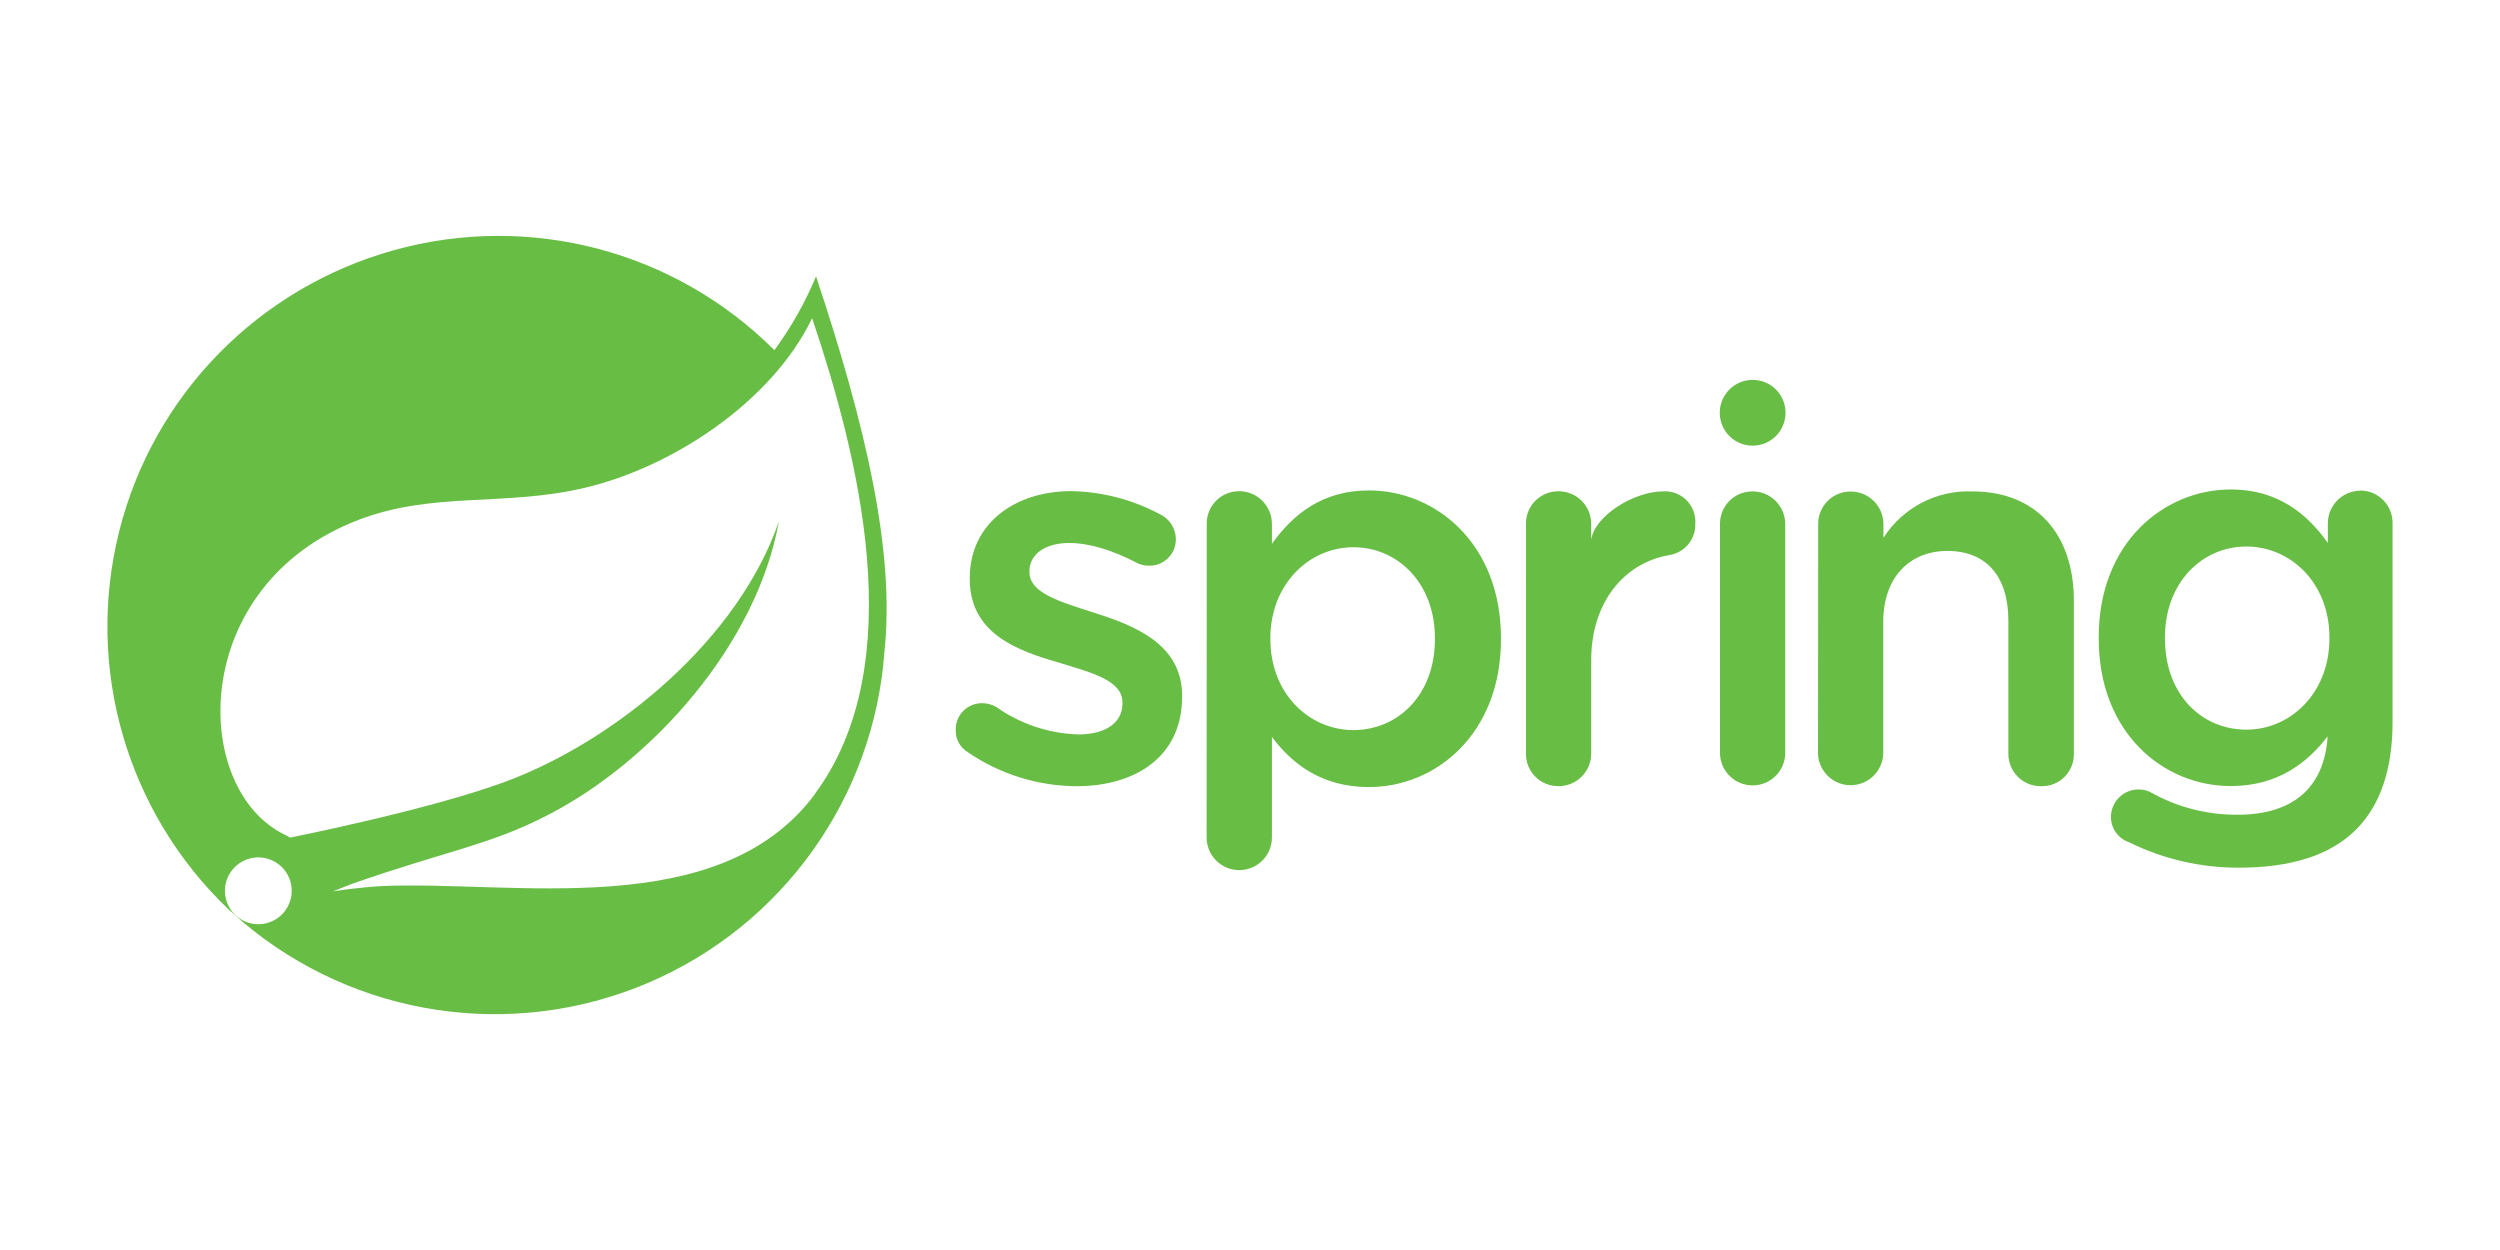
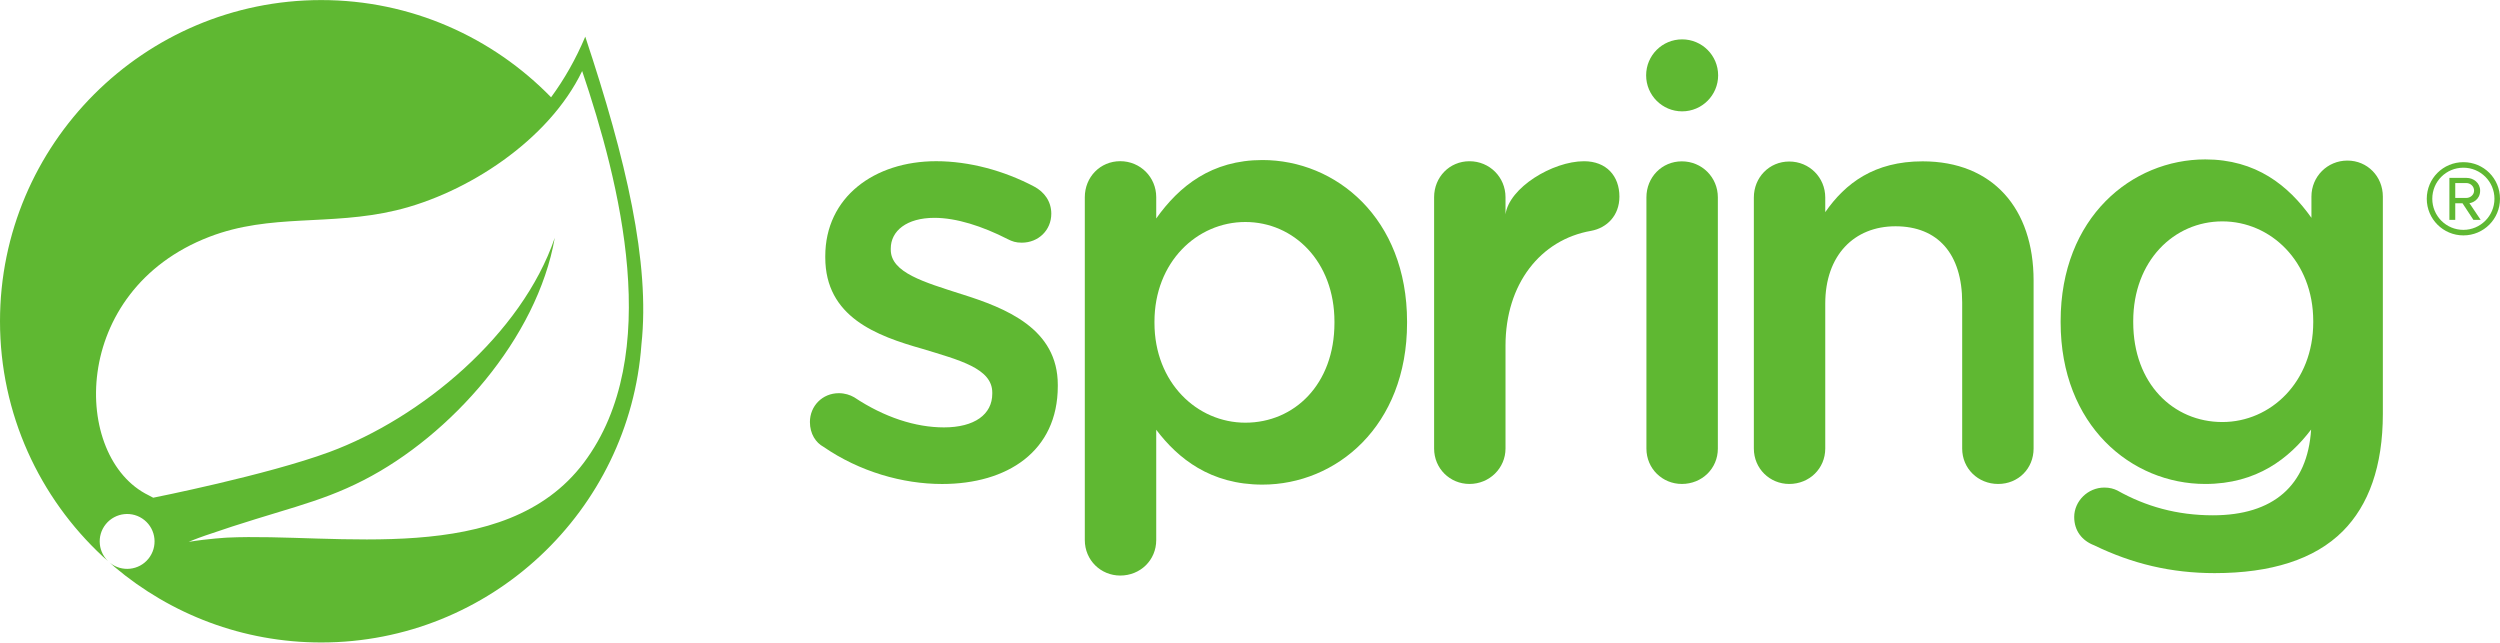
- <svg xmlns="http://www.w3.org/2000/svg" preserveAspectRatio="none" width="120" height="60">
-   <path d="M39.17 13.265a17.24 17.24 0 0 1-1.998 3.544c-4.778-4.776-11.755-6.613-18.265-4.8S7.357 18.966 5.717 25.52 6.086 39 10.98 43.66l.693.612a18.75 18.75 0 0 0 30.781-13.005c.51-4.775-.89-10.817-3.284-18zM13.647 43.767c-.408.504-1.08.713-1.702.53s-1.072-.725-1.14-1.37.26-1.267.83-1.577 1.27-.244 1.774.164c.687.557.793 1.566.236 2.254zm25.444-5.616c-4.628 6.165-14.51 4.086-20.847 4.384 0 0-1.123.066-2.254.252 0 0 .426-.182.972-.387 4.45-1.55 6.553-1.847 9.256-3.238 5.09-2.587 10.123-8.253 11.17-14.143-1.936 5.666-7.815 10.538-13.167 12.517-3.668 1.352-10.294 2.668-10.294 2.668l-.267-.143C9.15 37.87 9.01 28.106 17.2 24.957c3.6-1.383 7.025-.624 10.902-1.55 4.14-.984 8.93-4.086 10.88-8.133 2.18 6.475 4.806 16.6.097 22.88z" fill="#68bd45" />
-   <g transform="matrix(.57047 0 0 .57047 11.19773 16.05449)" fill="#68bd45">
-     <path d="M61.807 35.152a2.11 2.11 0 0 1-1.019-1.906 2.197 2.197 0 0 1 2.227-2.222 2.401 2.401 0 0 1 1.177.316 12.656 12.656 0 0 0 6.902 2.314c2.36 0 3.72-1.02 3.72-2.6v-.087c0-1.86-2.55-2.498-5.357-3.36-3.537-1.02-7.488-2.452-7.488-7.034v-.092c0-4.542 3.767-7.3 8.533-7.3a16.505 16.505 0 0 1 7.493 1.957 2.335 2.335 0 0 1 1.315 2.09 2.212 2.212 0 0 1-2.268 2.227 2.131 2.131 0 0 1-1.086-.275c-1.952-1.02-3.95-1.636-5.607-1.636-2.13 0-3.36 1.02-3.36 2.36v.092c0 1.77 2.6 2.498 5.403 3.405 3.497 1.1 7.442 2.676 7.442 6.988v.092c0 5.036-3.904 7.53-8.895 7.53a16.377 16.377 0 0 1-9.134-2.86zm20.1-19.196a2.712 2.712 0 0 1 2.717-2.768 2.752 2.752 0 0 1 2.768 2.768v1.662c1.77-2.498 4.266-4.496 8.155-4.496 5.607 0 11.117 4.445 11.117 12.437v.092c0 7.94-5.45 12.432-11.117 12.432-4 0-6.5-1.998-8.155-4.22v8.46a2.747 2.747 0 0 1-5.495 0zm19.2 9.685v-.092c0-4.628-3.135-7.646-6.856-7.646s-6.988 3.1-6.988 7.646v.092c0 4.587 3.267 7.646 6.988 7.646s6.856-2.926 6.856-7.66zm7.66-9.68a2.712 2.712 0 0 1 2.722-2.768 2.747 2.747 0 0 1 2.768 2.768v1.32c.275-2.04 3.634-4.078 6.035-4.078a2.549 2.549 0 0 1 2.722 2.722 2.579 2.579 0 0 1-2.176 2.635c-3.904.678-6.58 4.078-6.58 8.823v7.9a2.737 2.737 0 0 1-2.768 2.722 2.702 2.702 0 0 1-2.722-2.722zm16.326.012a2.717 2.717 0 0 1 2.722-2.768 2.752 2.752 0 0 1 2.768 2.768V35.3a2.747 2.747 0 0 1-5.49 0zm8.263.01a2.712 2.712 0 0 1 2.722-2.768 2.752 2.752 0 0 1 2.768 2.768v1.126a8.492 8.492 0 0 1 7.488-3.904c5.398 0 8.533 3.63 8.533 9.175v12.906a2.676 2.676 0 0 1-2.722 2.722 2.717 2.717 0 0 1-2.788-2.722V24.07c0-3.72-1.86-5.857-5.128-5.857-3.176 0-5.398 2.227-5.398 5.948v11.122a2.747 2.747 0 0 1-5.49 0zm45.65-2.84a2.752 2.752 0 0 0-2.768 2.768v1.63c-1.77-2.498-4.266-4.5-8.156-4.5-5.607 0-11.122 4.445-11.122 12.432v.092c-.015 7.947 5.434 12.432 11.107 12.432 3.97 0 6.463-1.973 8.155-4.185-.275 4.317-2.916 6.596-7.55 6.596a14.67 14.67 0 0 1-7.371-1.901 2.187 2.187 0 0 0-.994-.224 2.319 2.319 0 0 0-2.319 2.263 2.253 2.253 0 0 0 1.529 2.182 20.679 20.679 0 0 0 9.256 2.136c4.312 0 7.67-1.02 9.853-3.22 1.993-1.998 3.058-5 3.058-9.032V15.9a2.717 2.717 0 0 0-2.681-2.768zm-9.623 20.108c-3.767 0-6.85-2.95-6.85-7.67v-.092c0-4.628 3.13-7.646 6.85-7.646s6.988 3.063 6.988 7.646v.092c0 4.582-3.262 7.67-6.988 7.67z" />
-     <circle r="2.768" cy="6.588" cx="127.841" />
+ <svg xmlns="http://www.w3.org/2000/svg" version="1.1" id="svg29" xml:space="preserve" width="245.093" height="62.987" viewBox="0 0 245.093 62.987">
+   <defs id="defs33" />
+   <g id="g37" transform="matrix(1.333333,0,0,-1.333333,0,62.98667)">
+     <g id="g39" transform="scale(0.1)">
+       <path d="m 605.484,143.859 c -5.636,3.043 -9.972,9.559 -9.972,18.243 0,11.707 9.105,21.199 21.289,21.199 4.316,0 8.238,-1.27 11.254,-3.008 22.16,-14.766 45.164,-22.148 65.965,-22.148 22.562,0 35.578,9.558 35.578,24.765 v 0.86 c 0,17.793 -24.285,23.859 -51.211,32.097 -33.828,9.555 -71.582,23.426 -71.582,67.262 v 0.879 c 0,43.402 36.015,69.863 81.582,69.863 24.308,0 49.898,-6.953 72.031,-18.652 7.398,-3.918 12.578,-10.864 12.578,-19.953 0,-12.164 -9.531,-21.297 -21.68,-21.297 -4.363,0 -6.964,0.871 -10.398,2.617 -18.691,9.559 -37.777,15.644 -53.828,15.644 -20.41,0 -32.129,-9.57 -32.129,-22.597 v -0.844 c 0,-16.93 24.734,-23.855 51.648,-32.551 33.414,-10.422 71.168,-25.601 71.168,-66.824 v -0.879 c 0,-48.164 -37.339,-72.004 -85.062,-72.004 -29.055,0 -60.735,9.082 -87.231,27.328" style="fill:#5fb832;fill-opacity:1;fill-rule:nonzero;stroke:none" id="path41" />
+       <path d="m 981.195,234.973 v 0.879 c 0,44.242 -29.949,73.32 -65.515,73.32 -35.582,0 -66.825,-29.508 -66.825,-73.32 v -0.879 c 0,-43.828 31.243,-73.364 66.825,-73.364 36.015,0 65.515,28.227 65.515,73.364 m -183.558,92.445 c 0,14.727 11.269,26.461 26.054,26.461 14.743,0 26.461,-11.734 26.461,-26.461 v -15.645 c 16.926,23.856 40.786,42.957 78.114,42.957 53.8,0 106.314,-42.507 106.314,-118.878 v -0.879 c 0,-75.95 -52.076,-118.899 -106.314,-118.899 -38.184,0 -62.055,19.114 -78.114,40.332 V 75.305 c 0,-14.809 -11.718,-26.094 -26.461,-26.094 -14.312,0 -26.054,11.285 -26.054,26.094 V 327.418" style="fill:#5fb832;fill-opacity:1;fill-rule:nonzero;stroke:none" id="path43" />
+       <path d="m 1054.47,327.387 c 0,14.726 11.25,26.461 26.01,26.461 14.79,0 26.49,-11.735 26.49,-26.461 v -12.625 c 2.62,19.664 34.7,39.086 57.71,39.086 16.48,0 26.04,-10.84 26.04,-26.02 0,-13.875 -9.12,-23.004 -20.84,-25.168 -37.32,-6.512 -62.91,-39.168 -62.91,-84.347 v -75.704 c 0,-14.336 -11.7,-26.046 -26.49,-26.046 -14.31,0 -26.01,11.289 -26.01,26.046 v 184.778" style="fill:#5fb832;fill-opacity:1;fill-rule:nonzero;stroke:none" id="path45" />
+       <path d="m 1210.58,327.281 c 0,14.75 11.32,26.485 26.05,26.485 14.75,0 26.47,-11.735 26.47,-26.485 V 142.566 c 0,-14.734 -11.72,-26.003 -26.47,-26.003 -14.33,0 -26.05,11.269 -26.05,26.003 v 184.715" style="fill:#5fb832;fill-opacity:1;fill-rule:nonzero;stroke:none" id="path47" />
+       <path d="m 1289.57,327.18 c 0,14.75 11.29,26.457 26.02,26.457 14.77,0 26.48,-11.707 26.48,-26.457 v -10.774 c 14.78,21.27 36.01,37.364 71.59,37.364 51.64,0 81.6,-34.731 81.6,-87.665 V 142.598 c 0,-14.746 -11.3,-26.043 -26.05,-26.043 -14.75,0 -26.46,11.297 -26.46,26.043 v 107.445 c 0,35.566 -17.79,55.977 -49.04,55.977 -30.37,0 -51.64,-21.262 -51.64,-56.872 v -106.55 c 0,-14.746 -11.71,-26.043 -26.48,-26.043 -14.31,0 -26.02,11.297 -26.02,26.043 V 327.18" style="fill:#5fb832;fill-opacity:1;fill-rule:nonzero;stroke:none" id="path49" />
+       <path d="m 1634.05,162.09 c -36.05,0 -65.53,28.215 -65.53,73.351 v 0.852 c 0,44.254 29.92,73.332 65.53,73.332 35.59,0 66.83,-29.516 66.83,-73.332 v -0.852 c 0,-43.839 -31.24,-73.351 -66.83,-73.351 M 1726,354.332 c -14.73,0 -26.45,-11.742 -26.45,-26.473 v -15.617 c -16.94,23.856 -40.78,42.946 -78.08,42.946 -53.84,0 -106.33,-42.508 -106.33,-118.895 v -0.852 c 0,-75.949 52.06,-118.886 106.33,-118.886 37.96,0 61.77,18.886 77.84,40 -2.63,-41.262 -27.89,-63.047 -72.2,-63.047 -26.45,0 -49.46,6.531 -70.32,18.269 -2.6,1.27 -5.59,2.129 -9.51,2.129 -12.15,0 -22.16,-9.992 -22.16,-21.672 0,-9.988 5.65,-17.363 14.79,-20.836 27.73,-13.457 56.35,-20.402 88.48,-20.402 41.25,0 73.37,9.973 94.2,30.812 19.05,19.109 29.47,47.714 29.47,86.355 v 159.695 c 0,14.731 -11.28,26.473 -26.06,26.473" style="fill:#5fb832;fill-opacity:1;fill-rule:nonzero;stroke:none" id="path51" />
+       <path d="m 1263.31,416.996 c 0,-14.601 -11.86,-26.473 -26.48,-26.473 -14.63,0 -26.46,11.872 -26.46,26.473 0,14.641 11.83,26.461 26.46,26.461 14.62,0 26.48,-11.82 26.48,-26.461" style="fill:#5fb832;fill-opacity:1;fill-rule:nonzero;stroke:none" id="path53" />
+       <path d="M 429.32,132.246 C 371.109,54.688 246.762,80.867 167.039,77.102 c 0,0 -14.113,-0.785 -28.328,-3.125 0,0 5.375,2.293 12.23,4.656 55.993,19.363 82.454,23.254 116.477,40.73 63.926,32.746 127.547,104.075 140.492,178.172 C 383.578,226.27 309.574,164.934 242.191,140.027 196.07,123.008 112.664,106.445 112.652,106.438 c 0.039,-0.059 -3.324,1.746 -3.371,1.785 -56.722,27.597 -58.359,150.449 44.66,190.05 45.168,17.375 88.372,7.832 137.2,19.454 52.078,12.382 112.394,51.418 136.91,102.453 27.484,-81.52 60.5,-209.059 1.269,-287.934 z m 1.012,313.195 c -6.93,-16.464 -15.387,-31.3 -25.137,-44.57 -42.914,44.043 -102.812,71.484 -169.019,71.484 C 105.941,472.355 0,366.402 0,236.191 0,167.93 29.137,106.367 75.59,63.215 l 5.172,-4.582 c -8.637,7.043 -9.965,19.727 -2.965,28.371 7.043,8.648 19.738,9.988 28.379,2.984 8.664,-7.019 9.984,-19.734 2.969,-28.395 -6.989,-8.664 -19.707,-9.973 -28.36,-2.981 l 3.519,-3.117 C 125.395,20.898 178.363,0 236.176,0 360.66,0 462.879,96.875 471.629,219.148 c 6.48,59.868 -11.203,135.887 -41.297,226.293" style="fill:#5fb832;fill-opacity:1;fill-rule:nonzero;stroke:none" id="path55" />
+       <path d="m 1813.55,337.793 h -8.25 v -10.922 h 8.25 c 2.67,0 5.59,2.156 5.59,5.332 0,3.434 -2.92,5.59 -5.59,5.59 z m 5.09,-27.039 -8.01,12.187 h -5.33 v -12.187 h -4.31 v 30.851 h 12.56 c 5.21,0 10.04,-3.691 10.04,-9.402 0,-6.851 -6.11,-9.14 -7.88,-9.14 l 8.26,-12.309 z m -7.37,38.34 c -12.7,0 -22.86,-10.156 -22.86,-22.86 0,-12.562 10.16,-22.851 22.86,-22.851 12.56,0 22.85,10.289 22.85,22.851 0,12.704 -10.29,22.86 -22.85,22.86 z m 0,-49.778 c -14.86,0 -26.92,12.067 -26.92,26.918 0,14.993 12.06,26.926 26.92,26.926 14.98,0 26.92,-11.933 26.92,-26.926 0,-14.851 -11.94,-26.918 -26.92,-26.918" style="fill:#5fb832;fill-opacity:1;fill-rule:nonzero;stroke:none" id="path57" />
+     </g>
  </g>
</svg>
